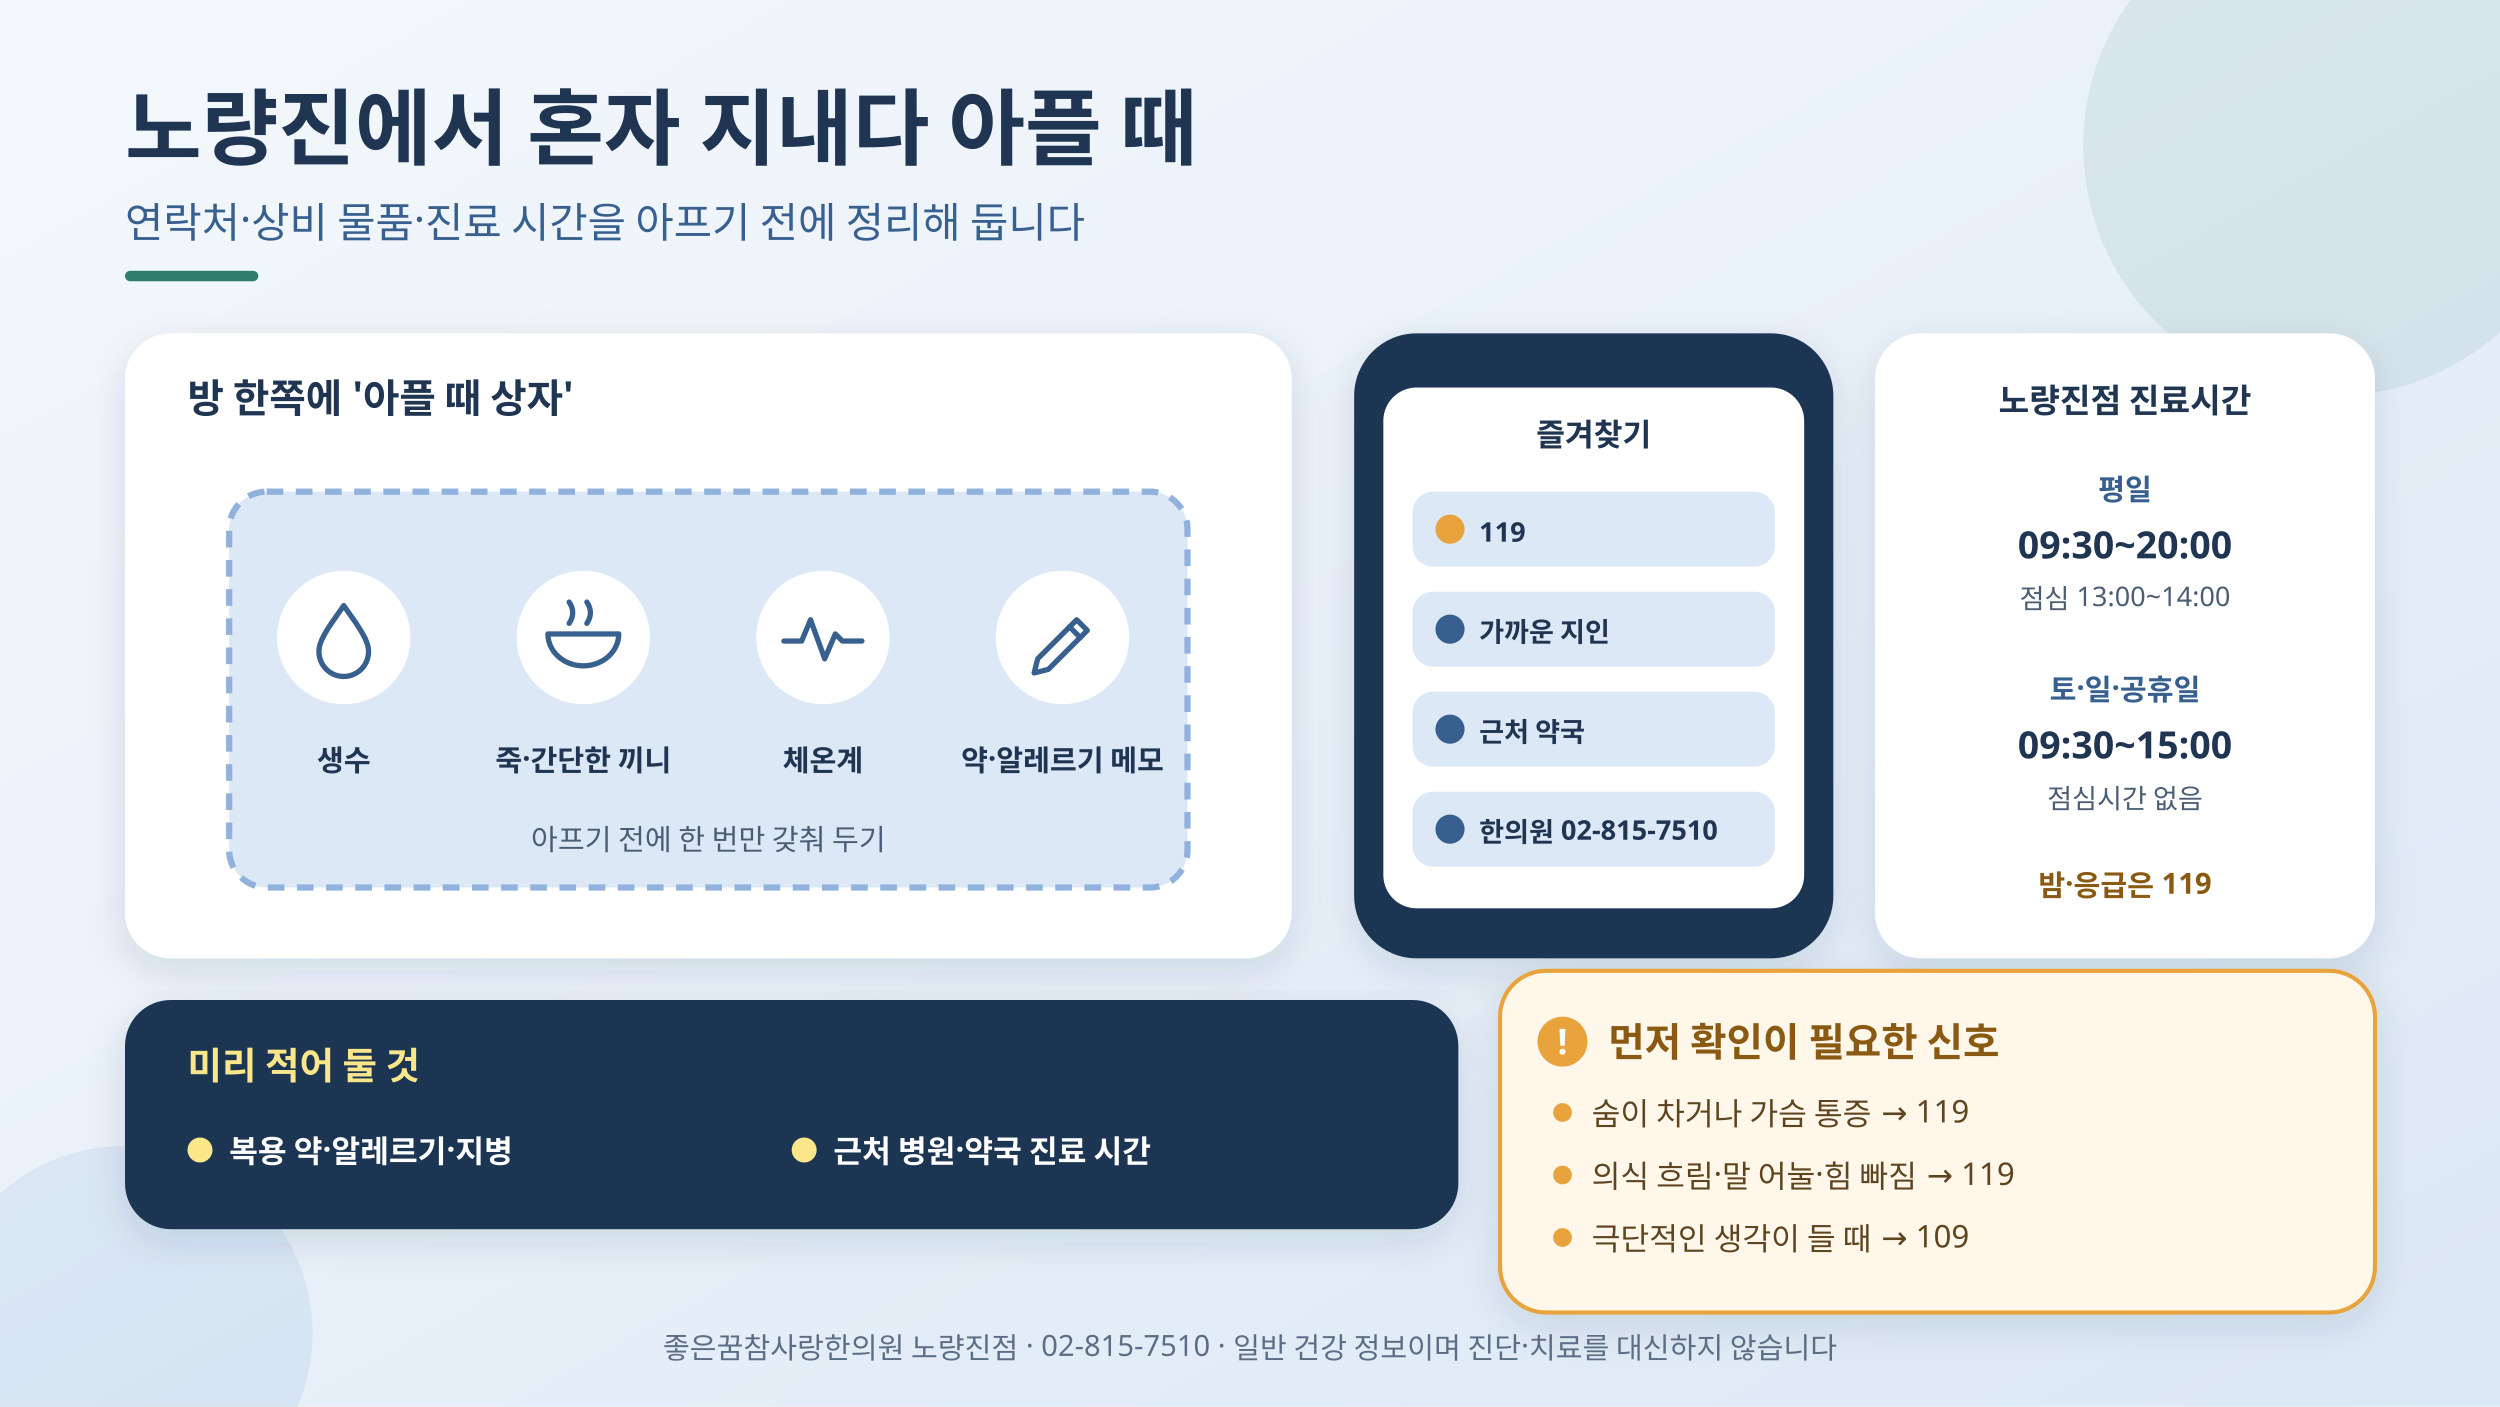
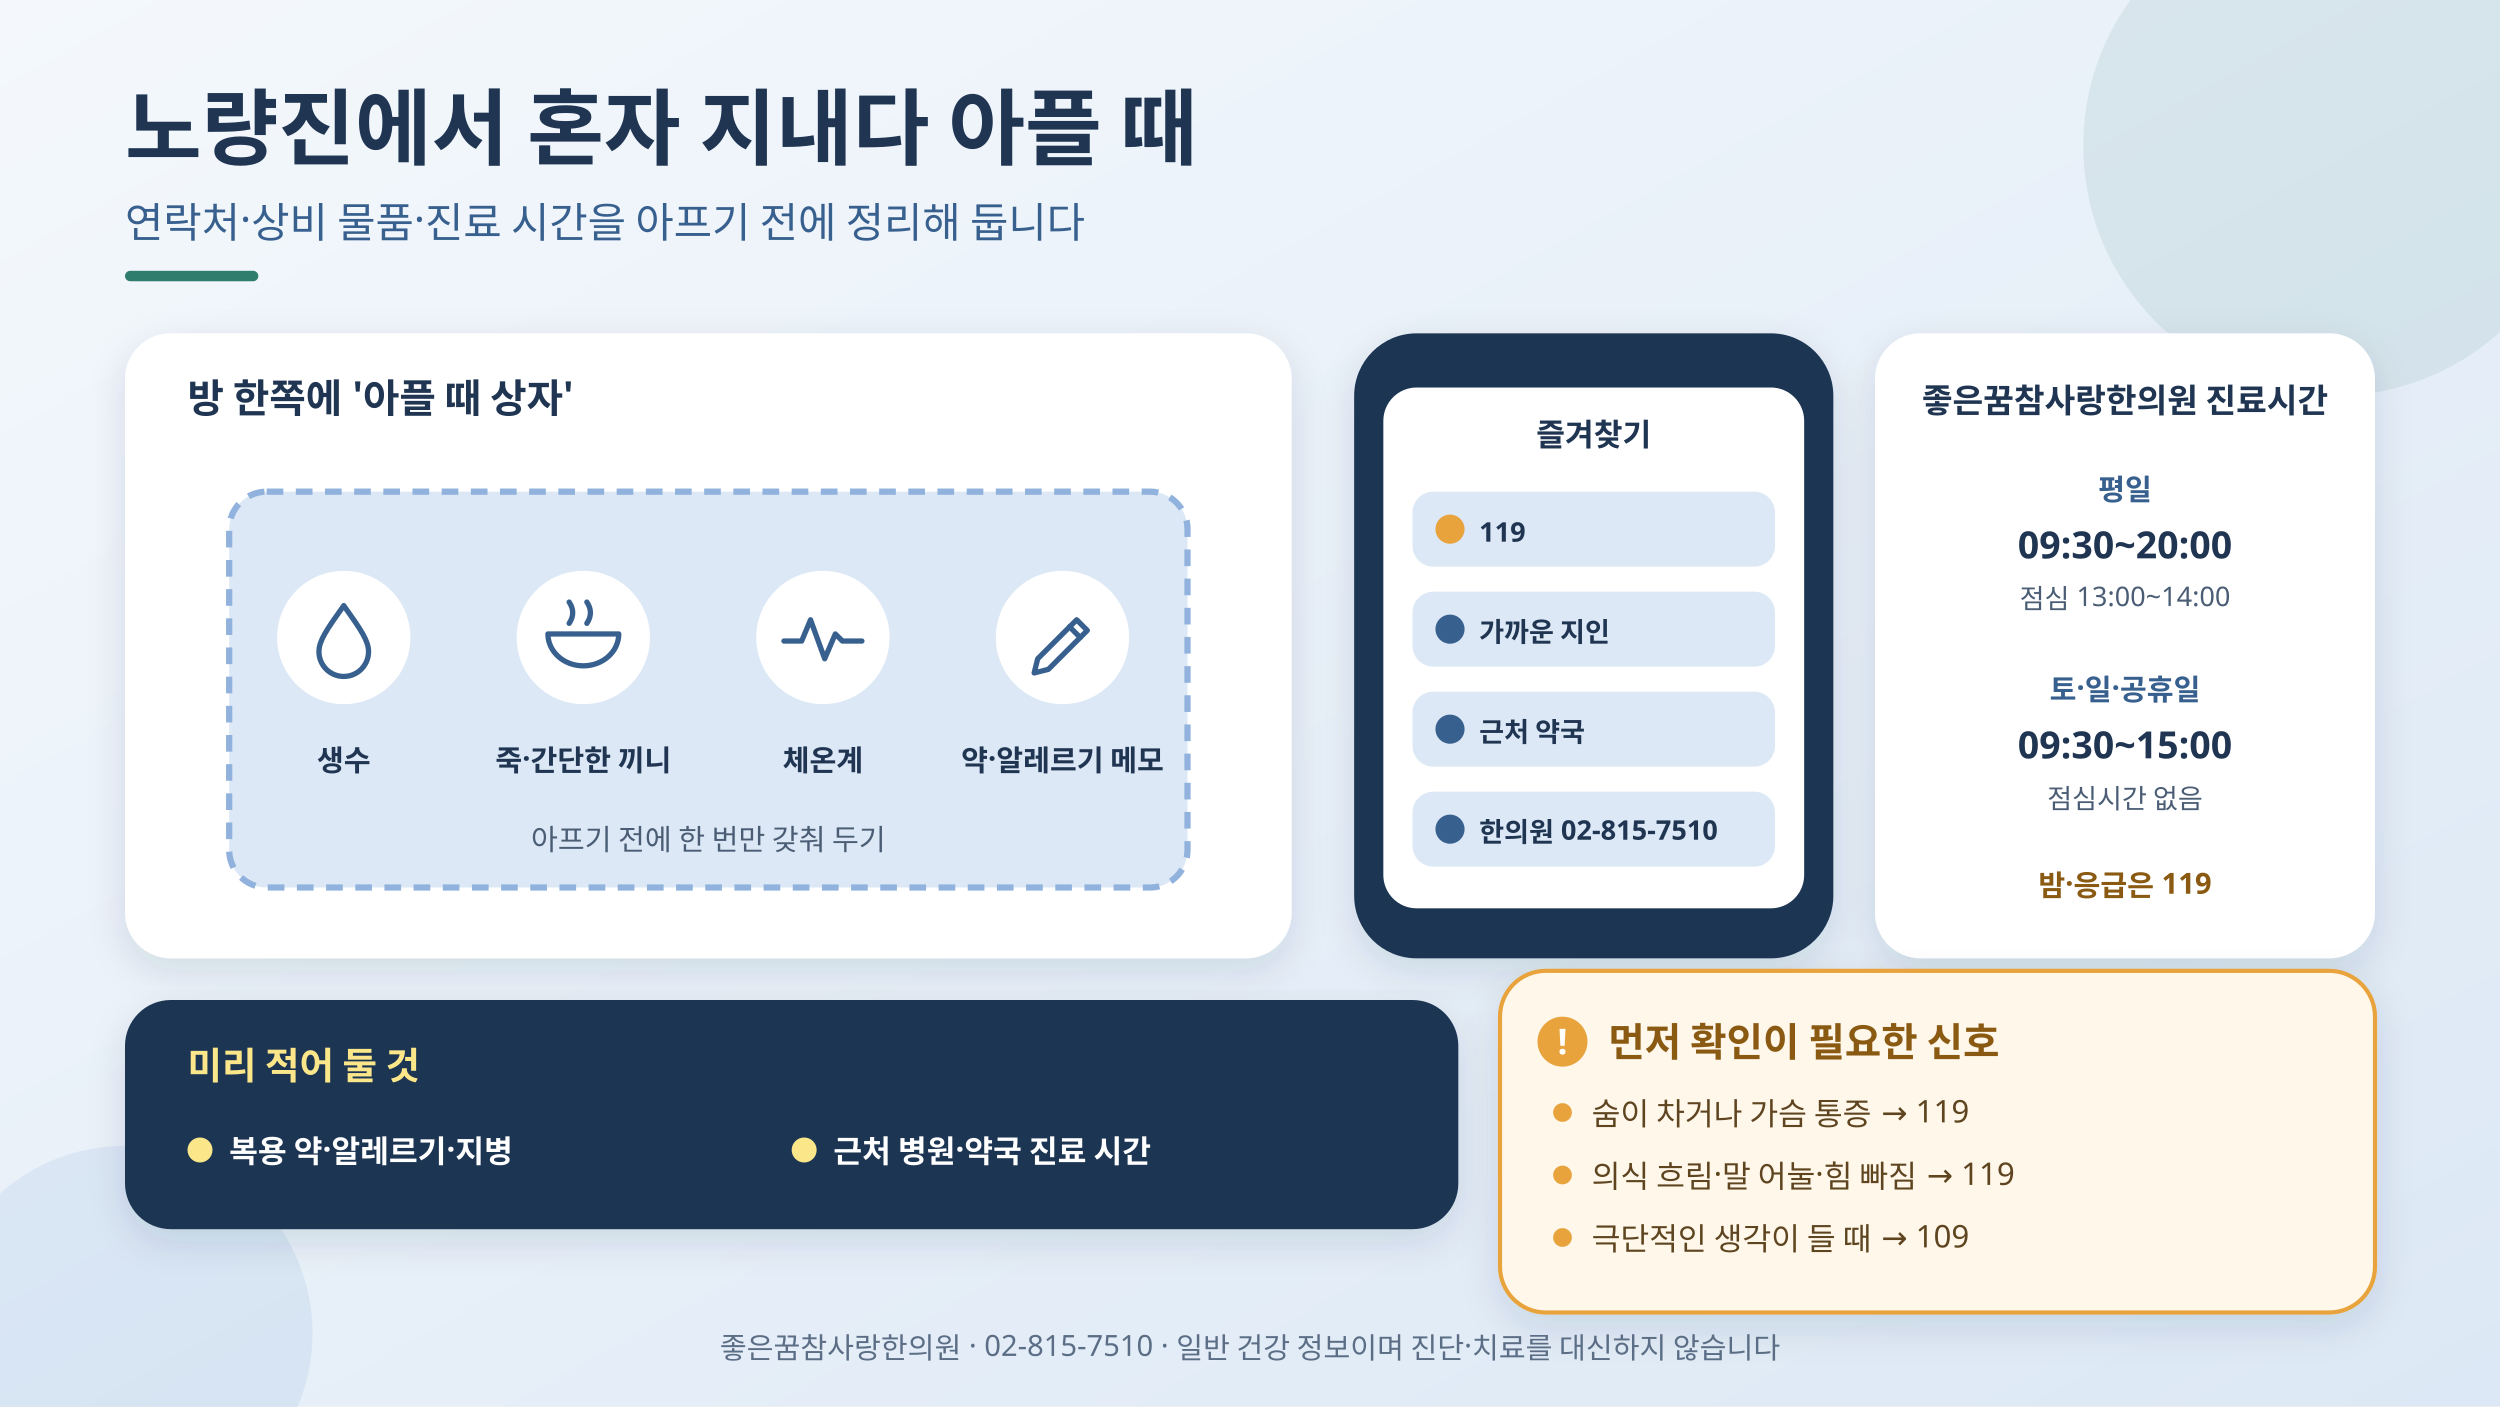
<svg xmlns="http://www.w3.org/2000/svg" viewBox="0 0 1200 675" width="1200" height="675">
  <defs>
    <linearGradient id="bg" x1="0" y1="0" x2="1" y2="1">
      <stop offset="0" stop-color="#F4F8FC" />
      <stop offset="1" stop-color="#DCE8F5" />
    </linearGradient>
    <filter id="sh" x="-10%" y="-10%" width="120%" height="130%">
      <feDropShadow dx="0" dy="6" stdDeviation="9" flood-color="#1F3552" flood-opacity="0.12" />
    </filter>
  </defs>
  <rect width="1200" height="675" fill="url(#bg)" />
  <circle cx="1120" cy="70" r="120" fill="#2F7D6D" opacity="0.10" />
  <circle cx="60" cy="640" r="90" fill="#90B2DD" opacity="0.18" />
  <text x="60" y="76" font-family="'Nanum Myeongjo','Noto Serif KR','Malgun Gothic',serif" font-size="40" font-weight="800" fill="#1F3552" text-anchor="start">
    <tspan x="60" dy="0">노량진에서 혼자 지내다 아플 때</tspan>
  </text>
  <text x="60" y="114" font-family="'Noto Sans KR','Malgun Gothic','Apple SD Gothic Neo',sans-serif" font-size="20" font-weight="400" fill="#38608F" text-anchor="start">
    <tspan x="60" dy="0">연락처·상비 물품·진료 시간을 아프기 전에 정리해 둡니다</tspan>
  </text>
  <rect x="60" y="130" width="64" height="5" rx="2.5" fill="#2F7D6D" />
  <rect x="60" y="160" width="560" height="300" rx="22" fill="#FFFFFF" filter="url(#sh)" />
  <text x="90" y="198" font-family="'Noto Sans KR','Malgun Gothic','Apple SD Gothic Neo',sans-serif" font-size="19" font-weight="800" fill="#1F3552" text-anchor="start">
    <tspan x="90" dy="0">방 한쪽에 '아플 때 상자'</tspan>
  </text>
  <rect x="110" y="236" width="460" height="190" rx="18" fill="#DCE8F5" stroke="#90B2DD" stroke-width="3" stroke-dasharray="8 6" />
  <circle cx="165" cy="306" r="32" fill="#fff" />
  <g transform="translate(165 306) scale(0.85)" fill="none" stroke="#38608F" stroke-width="3" stroke-linecap="round" stroke-linejoin="round">
    <path d="M0 -18 C10 -4 14 2 14 8 a14 14 0 0 1 -28 0 c0 -6 4 -12 14 -26 z" />
  </g>
  <text x="165" y="370" font-family="'Noto Sans KR','Malgun Gothic','Apple SD Gothic Neo',sans-serif" font-size="14" font-weight="700" fill="#1F3552" text-anchor="middle">
    <tspan x="165" dy="0">생수</tspan>
  </text>
  <circle cx="280" cy="306" r="32" fill="#fff" />
  <g transform="translate(280 306) scale(0.85)" fill="none" stroke="#38608F" stroke-width="3" stroke-linecap="round" stroke-linejoin="round">
    <path d="M-20 -2 h40 a20 18 0 0 1 -40 0 z" />
    <path d="M-8 -8 q4 -6 0 -12 M2 -8 q4 -6 0 -12" />
  </g>
  <text x="280" y="370" font-family="'Noto Sans KR','Malgun Gothic','Apple SD Gothic Neo',sans-serif" font-size="14" font-weight="700" fill="#1F3552" text-anchor="middle">
    <tspan x="280" dy="0">죽·간단한 끼니</tspan>
  </text>
  <circle cx="395" cy="306" r="32" fill="#fff" />
  <g transform="translate(395 306) scale(0.85)" fill="none" stroke="#38608F" stroke-width="3" stroke-linecap="round" stroke-linejoin="round">
    <path d="M-22 2 h10 l5 -12 l8 22 l6 -14 l4 4 h11" />
  </g>
  <text x="395" y="370" font-family="'Noto Sans KR','Malgun Gothic','Apple SD Gothic Neo',sans-serif" font-size="14" font-weight="700" fill="#1F3552" text-anchor="middle">
    <tspan x="395" dy="0">체온계</tspan>
  </text>
  <circle cx="510" cy="306" r="32" fill="#fff" />
  <g transform="translate(510 306) scale(0.85)" fill="none" stroke="#38608F" stroke-width="3" stroke-linecap="round" stroke-linejoin="round">
    <path d="M-14 12 L8 -10 L14 -4 L-8 18 L-16 20 Z" />
    <path d="M4 -6 L10 0" />
  </g>
  <text x="510" y="370" font-family="'Noto Sans KR','Malgun Gothic','Apple SD Gothic Neo',sans-serif" font-size="14" font-weight="700" fill="#1F3552" text-anchor="middle">
    <tspan x="510" dy="0">약·알레르기 메모</tspan>
  </text>
  <text x="340" y="408" font-family="'Noto Sans KR','Malgun Gothic','Apple SD Gothic Neo',sans-serif" font-size="14" font-weight="500" fill="#4A5D75" text-anchor="middle">
    <tspan x="340" dy="0">아프기 전에 한 번만 갖춰 두기</tspan>
  </text>
  <rect x="650" y="160" width="230" height="300" rx="30" fill="#1F3552" filter="url(#sh)" />
  <rect x="664" y="186" width="202" height="250" rx="16" fill="#fff" />
  <text x="765" y="214" font-family="'Noto Sans KR','Malgun Gothic','Apple SD Gothic Neo',sans-serif" font-size="15" font-weight="800" fill="#1F3552" text-anchor="middle">
    <tspan x="765" dy="0">즐겨찾기</tspan>
  </text>
  <rect x="678" y="236" width="174" height="36" rx="10" fill="#DCE8F5" />
  <circle cx="696" cy="254" r="7" fill="#E8A33D" />
  <text x="710" y="260" font-family="'Noto Sans KR','Malgun Gothic','Apple SD Gothic Neo',sans-serif" font-size="13" font-weight="700" fill="#1F3552" text-anchor="start">
    <tspan x="710" dy="0">119</tspan>
  </text>
  <rect x="678" y="284" width="174" height="36" rx="10" fill="#DCE8F5" />
  <circle cx="696" cy="302" r="7" fill="#38608F" />
  <text x="710" y="308" font-family="'Noto Sans KR','Malgun Gothic','Apple SD Gothic Neo',sans-serif" font-size="13" font-weight="700" fill="#1F3552" text-anchor="start">
    <tspan x="710" dy="0">가까운 지인</tspan>
  </text>
  <rect x="678" y="332" width="174" height="36" rx="10" fill="#DCE8F5" />
  <circle cx="696" cy="350" r="7" fill="#38608F" />
  <text x="710" y="356" font-family="'Noto Sans KR','Malgun Gothic','Apple SD Gothic Neo',sans-serif" font-size="13" font-weight="700" fill="#1F3552" text-anchor="start">
    <tspan x="710" dy="0">근처 약국</tspan>
  </text>
  <rect x="678" y="380" width="174" height="36" rx="10" fill="#DCE8F5" />
  <circle cx="696" cy="398" r="7" fill="#38608F" />
  <text x="710" y="404" font-family="'Noto Sans KR','Malgun Gothic','Apple SD Gothic Neo',sans-serif" font-size="13" font-weight="700" fill="#1F3552" text-anchor="start">
    <tspan x="710" dy="0">한의원 02-815-7510</tspan>
  </text>
  <rect x="900" y="160" width="240" height="300" rx="22" fill="#FFFFFF" filter="url(#sh)" />
  <text x="1020" y="198" font-family="'Noto Sans KR','Malgun Gothic','Apple SD Gothic Neo',sans-serif" font-size="16" font-weight="800" fill="#1F3552" text-anchor="middle">
-     <tspan x="1020" dy="0">노량진점 진료시간</tspan>
+     <tspan x="1020" dy="0">좋은꿈참사랑한의원 진료시간</tspan>
  </text>
  <text x="1020" y="240" font-family="'Noto Sans KR','Malgun Gothic','Apple SD Gothic Neo',sans-serif" font-size="14" font-weight="700" fill="#38608F" text-anchor="middle">
    <tspan x="1020" dy="0">평일</tspan>
  </text>
  <text x="1020" y="268" font-family="'Noto Sans KR','Malgun Gothic','Apple SD Gothic Neo',sans-serif" font-size="18" font-weight="800" fill="#1F3552" text-anchor="middle">
    <tspan x="1020" dy="0">09:30~20:00</tspan>
  </text>
  <text x="1020" y="292" font-family="'Noto Sans KR','Malgun Gothic','Apple SD Gothic Neo',sans-serif" font-size="13" font-weight="400" fill="#4A5D75" text-anchor="middle">
    <tspan x="1020" dy="0">점심 13:00~14:00</tspan>
  </text>
  <text x="1020" y="336" font-family="'Noto Sans KR','Malgun Gothic','Apple SD Gothic Neo',sans-serif" font-size="14" font-weight="700" fill="#38608F" text-anchor="middle">
    <tspan x="1020" dy="0">토·일·공휴일</tspan>
  </text>
  <text x="1020" y="364" font-family="'Noto Sans KR','Malgun Gothic','Apple SD Gothic Neo',sans-serif" font-size="18" font-weight="800" fill="#1F3552" text-anchor="middle">
    <tspan x="1020" dy="0">09:30~15:00</tspan>
  </text>
  <text x="1020" y="388" font-family="'Noto Sans KR','Malgun Gothic','Apple SD Gothic Neo',sans-serif" font-size="13" font-weight="400" fill="#4A5D75" text-anchor="middle">
    <tspan x="1020" dy="0">점심시간 없음</tspan>
  </text>
  <text x="1020" y="430" font-family="'Noto Sans KR','Malgun Gothic','Apple SD Gothic Neo',sans-serif" font-size="14" font-weight="700" fill="#8A5A12" text-anchor="middle">
    <tspan x="1020" dy="0">밤·응급은 119</tspan>
  </text>
  <rect x="60" y="480" width="640" height="110" rx="22" fill="#1F3552" filter="url(#sh)" />
  <text x="90" y="518" font-family="'Noto Sans KR','Malgun Gothic','Apple SD Gothic Neo',sans-serif" font-size="18" font-weight="800" fill="#FBE78A" text-anchor="start">
    <tspan x="90" dy="0">미리 적어 둘 것</tspan>
  </text>
  <circle cx="96.0" cy="552" r="6" fill="#FBE78A" />
  <text x="110.0" y="558" font-family="'Noto Sans KR','Malgun Gothic','Apple SD Gothic Neo',sans-serif" font-size="15" font-weight="600" fill="#FFFFFF" text-anchor="start">
    <tspan x="110.0" dy="0">복용 약·알레르기·지병</tspan>
  </text>
  <circle cx="386.0" cy="552" r="6" fill="#FBE78A" />
  <text x="400.0" y="558" font-family="'Noto Sans KR','Malgun Gothic','Apple SD Gothic Neo',sans-serif" font-size="15" font-weight="600" fill="#FFFFFF" text-anchor="start">
    <tspan x="400.0" dy="0">근처 병원·약국 진료 시간</tspan>
  </text>
  <rect x="720" y="466" width="420" height="164" rx="22" fill="#FFF7EA" stroke="#E8A33D" stroke-width="2" filter="url(#sh)" />
  <circle cx="750" cy="500" r="12" fill="#E8A33D" />
  <text x="750" y="506" font-family="'Noto Sans KR','Malgun Gothic','Apple SD Gothic Neo',sans-serif" font-size="17" font-weight="800" fill="#FFFFFF" text-anchor="middle">
    <tspan x="750" dy="0">!</tspan>
  </text>
  <text x="772" y="507" font-family="'Noto Sans KR','Malgun Gothic','Apple SD Gothic Neo',sans-serif" font-size="19" font-weight="800" fill="#8A5A12" text-anchor="start">
    <tspan x="772" dy="0">먼저 확인이 필요한 신호</tspan>
  </text>
  <circle cx="750" cy="534" r="4.5" fill="#E8A33D" />
  <text x="764" y="540" font-family="'Noto Sans KR','Malgun Gothic','Apple SD Gothic Neo',sans-serif" font-size="15" font-weight="500" fill="#5E4520" text-anchor="start">
    <tspan x="764" dy="0">숨이 차거나 가슴 통증 → 119</tspan>
  </text>
  <circle cx="750" cy="564" r="4.5" fill="#E8A33D" />
  <text x="764" y="570" font-family="'Noto Sans KR','Malgun Gothic','Apple SD Gothic Neo',sans-serif" font-size="15" font-weight="500" fill="#5E4520" text-anchor="start">
    <tspan x="764" dy="0">의식 흐림·말 어눌·힘 빠짐 → 119</tspan>
  </text>
  <circle cx="750" cy="594" r="4.5" fill="#E8A33D" />
  <text x="764" y="600" font-family="'Noto Sans KR','Malgun Gothic','Apple SD Gothic Neo',sans-serif" font-size="15" font-weight="500" fill="#5E4520" text-anchor="start">
    <tspan x="764" dy="0">극단적인 생각이 들 때 → 109</tspan>
  </text>
  <text x="600" y="652" font-family="'Noto Sans KR','Malgun Gothic','Apple SD Gothic Neo',sans-serif" font-size="14" font-weight="400" fill="#5B6E86" text-anchor="middle">
-     <tspan x="600" dy="0">좋은꿈참사랑한의원 노량진점 · 02-815-7510 · 일반 건강 정보이며 진단·치료를 대신하지 않습니다</tspan>
+     <tspan x="600" dy="0">좋은꿈참사랑한의원 · 02-815-7510 · 일반 건강 정보이며 진단·치료를 대신하지 않습니다</tspan>
  </text>
</svg>
